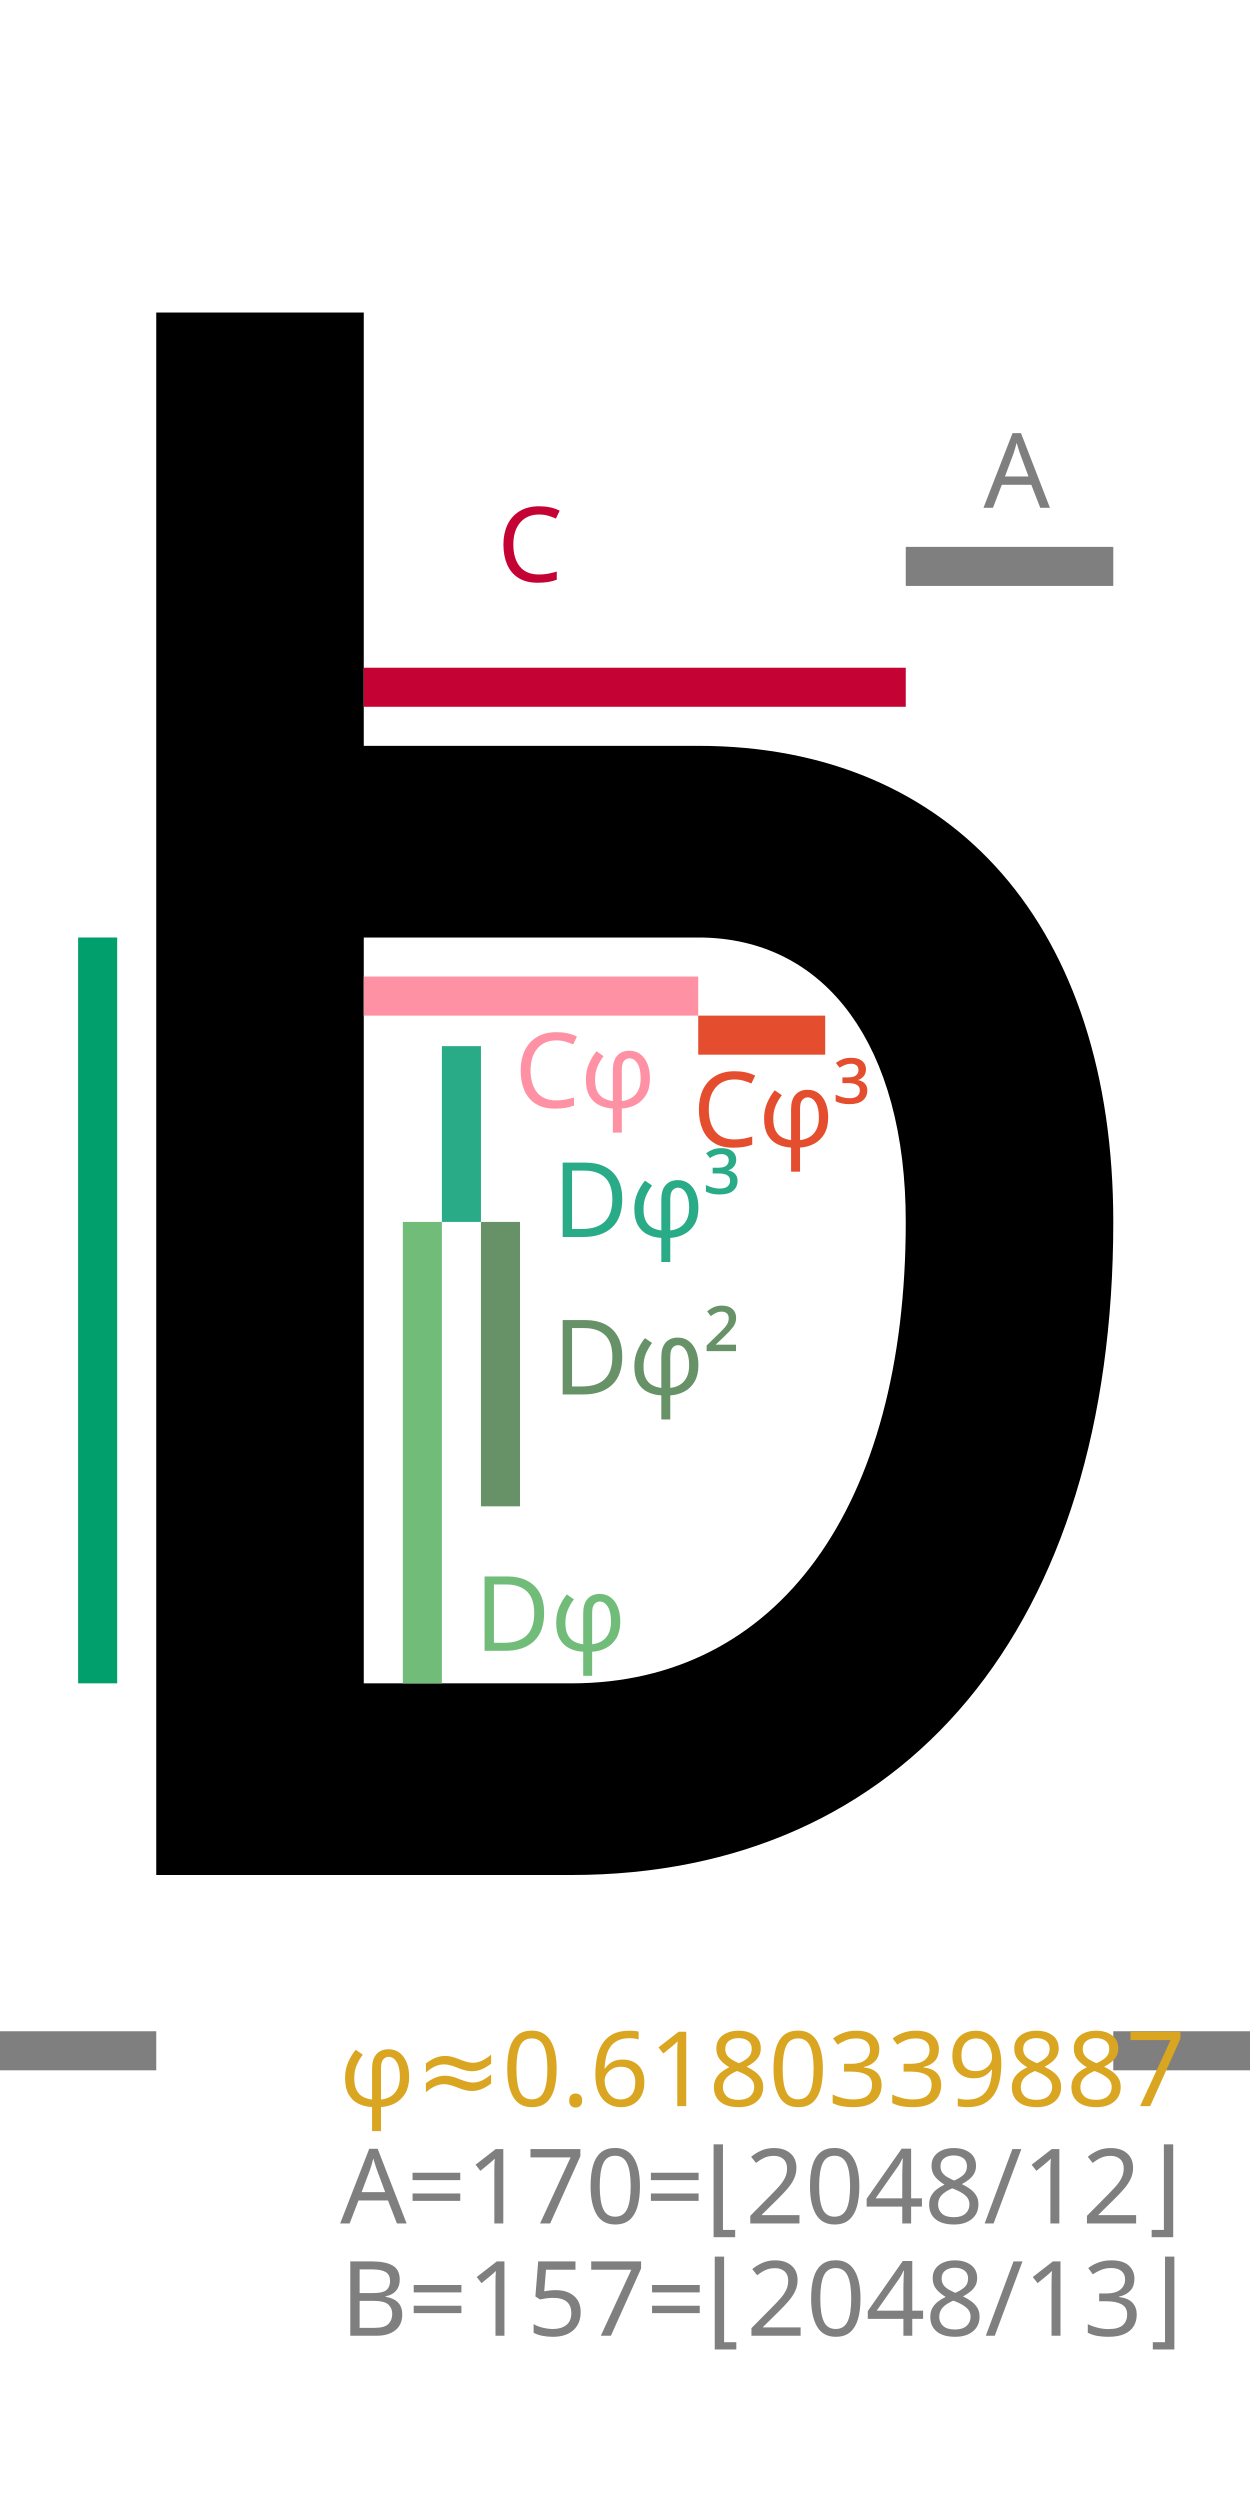
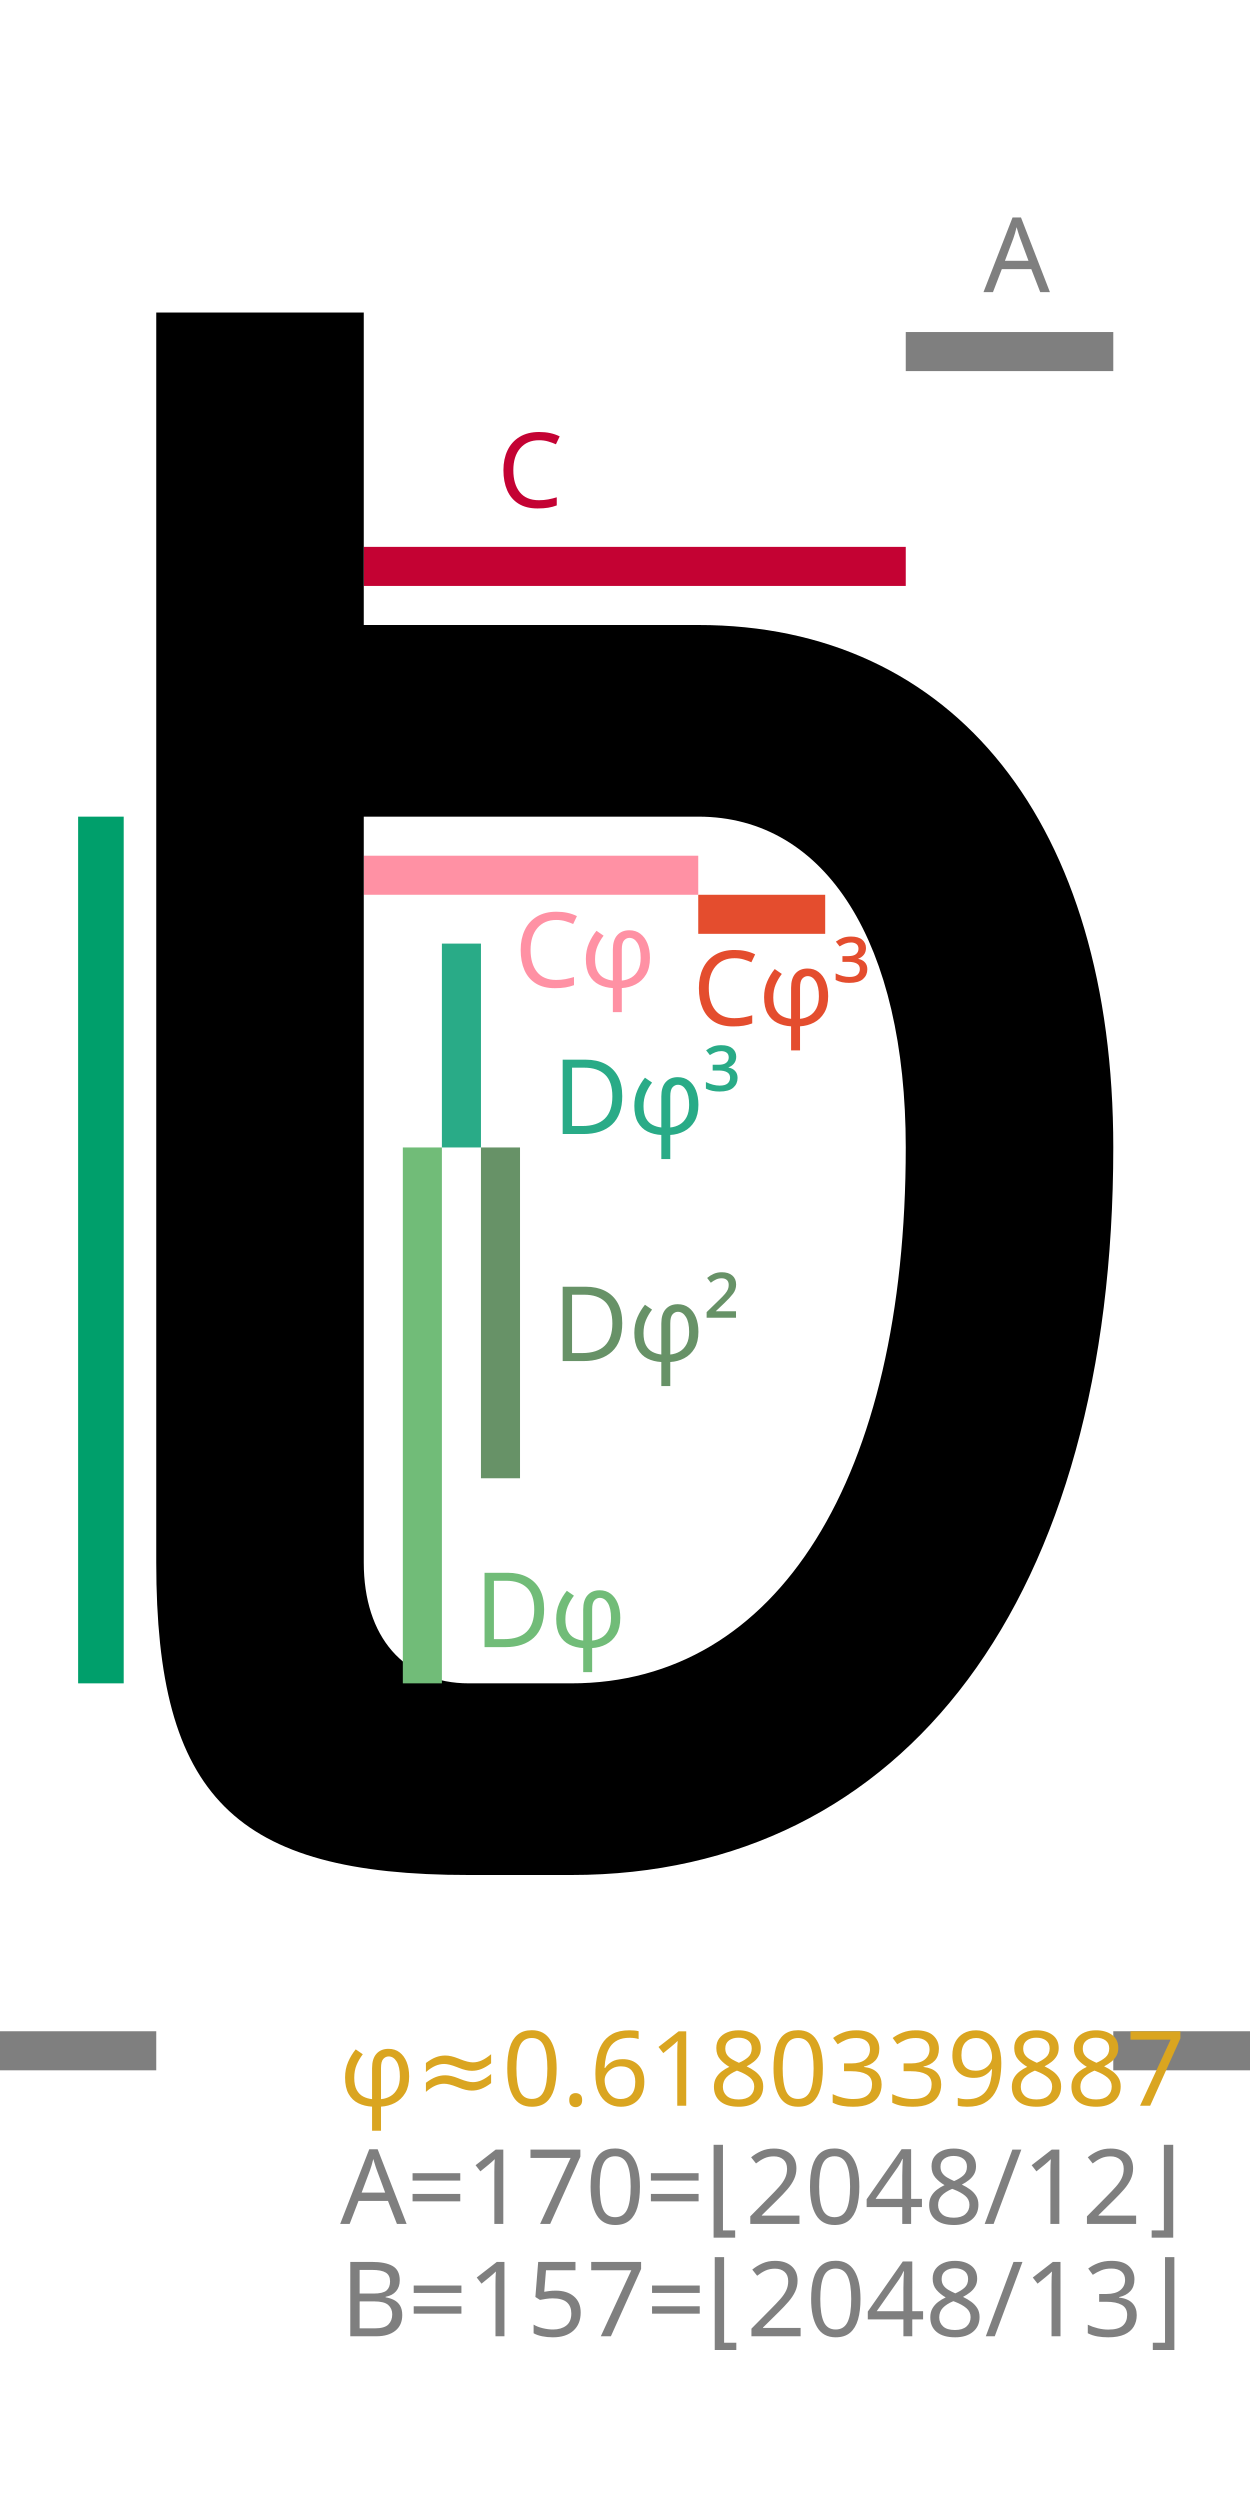
<svg xmlns="http://www.w3.org/2000/svg" version="1.1" width="1024" height="2048" id="svg3355">
  <defs id="defs3357" />
  <g transform="translate(0,995.6378)" id="layer1">
-     <path d="m 298,-739.638 0,355 274,0 c 210.002,0 340,148.997 340,390 0,331.003 -169.998,535 -444,535 l -340,0 0,-1280 z m 274,512 -274,0 0,611 170,0 c 168.999,0 274,-144.002 274,-378 0,-143.999 -64.997,-233 -170,-233 z" id="path3157-2-7-7-2-8-2-3-1-1-3-33" style="fill:#000000;fill-opacity:1;stroke:none;display:inline" />
    <rect style="opacity:1;vector-effect:none;fill:#7f7f7f;fill-opacity:1;stroke:none;stroke-width:0.91;stroke-linecap:butt;stroke-linejoin:miter;stroke-miterlimit:4;stroke-dasharray:none;stroke-dashoffset:0;stroke-opacity:1" id="rect923" width="128" height="32" x="0" y="668.362" />
    <rect style="opacity:1;vector-effect:none;fill:#7f7f7f;fill-opacity:1;stroke:none;stroke-width:0.852;stroke-linecap:butt;stroke-linejoin:miter;stroke-miterlimit:4;stroke-dasharray:none;stroke-dashoffset:0;stroke-opacity:1" id="rect923-3" width="112" height="32" x="912" y="668.362" />
    <rect style="opacity:1;vector-effect:none;fill:#7f7f7f;fill-opacity:1;stroke:none;stroke-width:1.008;stroke-linecap:butt;stroke-linejoin:miter;stroke-miterlimit:4;stroke-dasharray:none;stroke-dashoffset:0;stroke-opacity:1" id="rect923-3-6" width="157" height="32" x="383.362" y="32" transform="rotate(90)" />
    <rect style="opacity:1;vector-effect:none;fill:#7f7f7f;fill-opacity:1;stroke:none;stroke-width:1.049;stroke-linecap:butt;stroke-linejoin:miter;stroke-miterlimit:4;stroke-dasharray:none;stroke-dashoffset:0;stroke-opacity:1" id="rect923-3-6-7" width="170" height="32" x="-298" y="1027.638" transform="scale(-1)" />
    <rect style="opacity:1;vector-effect:none;fill:#7f7f7f;fill-opacity:1;stroke:none;stroke-width:1.288;stroke-linecap:butt;stroke-linejoin:miter;stroke-miterlimit:4;stroke-dasharray:none;stroke-dashoffset:0;stroke-opacity:1" id="rect923-3-6-7-5" width="256" height="32" x="-995.638" y="32" transform="rotate(90)" />
-     <rect style="opacity:1;vector-effect:none;fill:#7f7f7f;fill-opacity:1;stroke:none;stroke-width:1.049;stroke-linecap:butt;stroke-linejoin:miter;stroke-miterlimit:4;stroke-dasharray:none;stroke-dashoffset:0;stroke-opacity:1" id="rect923-3-6-7-3" width="170" height="32" x="-912" y="515.638" transform="scale(-1)" />
-     <rect style="opacity:1;vector-effect:none;fill:#009f6b;fill-opacity:1;stroke:none;stroke-width:1.989;stroke-linecap:butt;stroke-linejoin:miter;stroke-miterlimit:4;stroke-dasharray:none;stroke-dashoffset:0;stroke-opacity:1" id="rect923-3-6-7-5-5" width="611" height="32" x="-227.638" y="-96" transform="rotate(90)" />
-     <rect style="opacity:1;vector-effect:none;fill:#c40233;fill-opacity:1;stroke:none;stroke-width:1.696;stroke-linecap:butt;stroke-linejoin:miter;stroke-miterlimit:4;stroke-dasharray:none;stroke-dashoffset:0;stroke-opacity:1" id="rect923-3-6-7-3-6" width="444" height="32" x="-742" y="416.638" transform="scale(-1)" />
-     <rect style="opacity:1;vector-effect:none;fill:#ff91a4;fill-opacity:1;stroke:none;stroke-width:1.332;stroke-linecap:butt;stroke-linejoin:miter;stroke-miterlimit:4;stroke-dasharray:none;stroke-dashoffset:0;stroke-opacity:1" id="rect923-3-6-7-3-6-2" width="274" height="32" x="-572" y="163.638" transform="scale(-1)" />
-     <rect style="opacity:1;vector-effect:none;fill:#e44d2e;fill-opacity:1;stroke:none;stroke-width:0.821;stroke-linecap:butt;stroke-linejoin:miter;stroke-miterlimit:4;stroke-dasharray:none;stroke-dashoffset:0;stroke-opacity:1" id="rect923-3-6-7-3-6-2-9" width="104" height="32" x="-676" y="131.638" transform="scale(-1)" />
-     <rect style="opacity:1;vector-effect:none;fill:#71bc78;fill-opacity:1;stroke:none;stroke-width:1.565;stroke-linecap:butt;stroke-linejoin:miter;stroke-miterlimit:4;stroke-dasharray:none;stroke-dashoffset:0;stroke-opacity:1" id="rect923-3-6-7-3-6-2-1" width="378" height="32" x="5.362" y="-362" transform="rotate(90)" />
-     <rect style="opacity:1;vector-effect:none;fill:#29ab87;fill-opacity:1;stroke:none;stroke-width:0.966;stroke-linecap:butt;stroke-linejoin:miter;stroke-miterlimit:4;stroke-dasharray:none;stroke-dashoffset:0;stroke-opacity:1" id="rect923-3-6-7-3-6-2-1-2" width="144" height="32" x="-138.638" y="-394" transform="rotate(90)" />
-     <rect style="opacity:1;vector-effect:none;fill:#679267;fill-opacity:1;stroke:none;stroke-width:1.228;stroke-linecap:butt;stroke-linejoin:miter;stroke-miterlimit:4;stroke-dasharray:none;stroke-dashoffset:0;stroke-opacity:1" id="rect923-3-6-7-3-6-2-1-2-7" width="233" height="32" x="5.362" y="-426" transform="rotate(90)" />
+     <rect style="opacity:1;vector-effect:none;fill:#7f7f7f;fill-opacity:1;stroke:none;stroke-width:1.049;stroke-linecap:butt;stroke-linejoin:miter;stroke-miterlimit:4;stroke-dasharray:none;stroke-dashoffset:0;stroke-opacity:1" id="rect923-3-6-7-3" width="170" height="32" x="-912" y="691.638" transform="scale(-1)" />
+     <rect style="opacity:1;vector-effect:none;fill:#009f6b;fill-opacity:1;stroke:none;stroke-width:1.989;stroke-linecap:butt;stroke-linejoin:miter;stroke-miterlimit:4;stroke-dasharray:none;stroke-dashoffset:0;stroke-opacity:1" id="rect923-3-6-7-5-5" width="710" height="37.341" x="-326.638" y="-101.341" transform="rotate(90)" />
+     <rect style="opacity:1;vector-effect:none;fill:#c40233;fill-opacity:1;stroke:none;stroke-width:1.696;stroke-linecap:butt;stroke-linejoin:miter;stroke-miterlimit:4;stroke-dasharray:none;stroke-dashoffset:0;stroke-opacity:1" id="rect923-3-6-7-3-6" width="444" height="32" x="-742" y="515.638" transform="scale(-1)" />
+     <rect style="opacity:1;vector-effect:none;fill:#ff91a4;fill-opacity:1;stroke:none;stroke-width:1.332;stroke-linecap:butt;stroke-linejoin:miter;stroke-miterlimit:4;stroke-dasharray:none;stroke-dashoffset:0;stroke-opacity:1" id="rect923-3-6-7-3-6-2" width="274" height="32" x="-572" y="262.638" transform="scale(-1)" />
+     <rect style="opacity:1;vector-effect:none;fill:#e44d2e;fill-opacity:1;stroke:none;stroke-width:0.821;stroke-linecap:butt;stroke-linejoin:miter;stroke-miterlimit:4;stroke-dasharray:none;stroke-dashoffset:0;stroke-opacity:1" id="rect923-3-6-7-3-6-2-9" width="104" height="32" x="-676" y="230.638" transform="scale(-1)" />
+     <rect style="opacity:1;vector-effect:none;fill:#29ab87;fill-opacity:1;stroke:none;stroke-width:1.04;stroke-linecap:butt;stroke-linejoin:miter;stroke-miterlimit:4;stroke-dasharray:none;stroke-dashoffset:0;stroke-opacity:1" id="rect923-3-6-7-3-6-2-1-2" width="167" height="32" x="-222.638" y="-394" transform="rotate(90)" />
+     <rect style="opacity:1;vector-effect:none;fill:#679267;fill-opacity:1;stroke:none;stroke-width:1.325;stroke-linecap:butt;stroke-linejoin:miter;stroke-miterlimit:4;stroke-dasharray:none;stroke-dashoffset:0;stroke-opacity:1" id="rect923-3-6-7-3-6-2-1-2-7" width="271" height="32" x="-55.638" y="-426" transform="rotate(90)" />
    <path style="opacity:1;vector-effect:none;fill:#7f7f7f;fill-opacity:1;stroke:none;stroke-width:1.288;stroke-linecap:butt;stroke-linejoin:miter;stroke-miterlimit:4;stroke-dasharray:none;stroke-dashoffset:0;stroke-opacity:1" d="m 832,-64 -64,16 64,16 h 224 v 224 l 16,64 16,-64 V -64 Z" transform="translate(0,-995.6378)" id="rect923-3-6-7-3-0" />
-     <text xml:space="preserve" style="font-style:normal;font-variant:normal;font-weight:normal;font-stretch:normal;font-size:40px;line-height:1.25;font-family:'Avenir Next';-inkscape-font-specification:'Avenir Next';letter-spacing:0px;word-spacing:0px;fill:#000000;fill-opacity:1;stroke:none" x="-155.333" y="-653.304" id="text1159">
-       <tspan id="tspan1157" x="-155.333" y="-653.304" style="font-style:normal;font-variant:normal;font-weight:normal;font-stretch:normal;font-size:85.333px;font-family:agave;-inkscape-font-specification:agave;fill:#7f7f7f;fill-opacity:1">256</tspan>
+     <text xml:space="preserve" style="font-style:normal;font-variant:normal;font-weight:normal;font-stretch:normal;font-size:40px;line-height:1.25;font-family:'Avenir Next';-inkscape-font-specification:'Avenir Next';letter-spacing:0px;word-spacing:0px;fill:#000000;fill-opacity:1;stroke:none" x="-155.333" y="-653.638" id="text1159">
+       <tspan id="tspan1157" x="-155.333" y="-653.638" style="font-style:normal;font-variant:normal;font-weight:normal;font-stretch:normal;font-size:85.333px;font-family:agave;-inkscape-font-specification:agave;fill:#7f7f7f;fill-opacity:1">256</tspan>
    </text>
-     <text xml:space="preserve" style="font-style:normal;font-variant:normal;font-weight:normal;font-stretch:normal;font-size:40px;line-height:1.25;font-family:'Avenir Next';-inkscape-font-specification:'Avenir Next';letter-spacing:0px;word-spacing:0px;fill:#000000;fill-opacity:1;stroke:none" x="-156.667" y="722.696" id="text1159-4">
-       <tspan id="tspan1157-7" x="-156.667" y="722.696" style="font-style:normal;font-variant:normal;font-weight:normal;font-stretch:normal;font-size:85.333px;font-family:agave;-inkscape-font-specification:agave;fill:#7f7f7f;fill-opacity:1">128</tspan>
+     <text xml:space="preserve" style="font-style:normal;font-variant:normal;font-weight:normal;font-stretch:normal;font-size:40px;line-height:1.25;font-family:'Avenir Next';-inkscape-font-specification:'Avenir Next';letter-spacing:0px;word-spacing:0px;fill:#000000;fill-opacity:1;stroke:none" x="-156.667" y="722.362" id="text1159-4">
+       <tspan id="tspan1157-7" x="-156.667" y="722.362" style="font-style:normal;font-variant:normal;font-weight:normal;font-stretch:normal;font-size:85.333px;font-family:agave;-inkscape-font-specification:agave;fill:#7f7f7f;fill-opacity:1">128</tspan>
    </text>
-     <text xml:space="preserve" style="font-style:normal;font-variant:normal;font-weight:normal;font-stretch:normal;font-size:40px;line-height:1.25;font-family:'Avenir Next';-inkscape-font-specification:'Avenir Next';letter-spacing:0px;word-spacing:0px;fill:#000000;fill-opacity:1;stroke:none" x="1049.333" y="722.696" id="text1159-4-9">
-       <tspan x="1049.333" y="722.696" style="font-style:normal;font-variant:normal;font-weight:normal;font-stretch:normal;font-size:85.333px;font-family:agave;-inkscape-font-specification:agave;fill:#7f7f7f;fill-opacity:1" id="tspan1217">112</tspan>
+     <text xml:space="preserve" style="font-style:normal;font-variant:normal;font-weight:normal;font-stretch:normal;font-size:40px;line-height:1.25;font-family:'Avenir Next';-inkscape-font-specification:'Avenir Next';letter-spacing:0px;word-spacing:0px;fill:#000000;fill-opacity:1;stroke:none" x="1049.333" y="722.362" id="text1159-4-9">
+       <tspan x="1049.333" y="722.362" style="font-style:normal;font-variant:normal;font-weight:normal;font-stretch:normal;font-size:85.333px;font-family:agave;-inkscape-font-specification:agave;fill:#7f7f7f;fill-opacity:1" id="tspan1217">112</tspan>
    </text>
-     <text xml:space="preserve" style="font-style:normal;font-variant:normal;font-weight:normal;font-stretch:normal;font-size:40px;line-height:1.25;font-family:'Avenir Next';-inkscape-font-specification:'Avenir Next';letter-spacing:0px;word-spacing:0px;fill:#000000;fill-opacity:1;stroke:none" x="-135.333" y="488.362" id="text1159-4-92">
-       <tspan id="tspan1157-7-8" x="-135.333" y="488.362" style="font-style:normal;font-variant:normal;font-weight:normal;font-stretch:normal;font-size:85.333px;font-family:agave;-inkscape-font-specification:agave;fill:#7f7f7f;fill-opacity:1">B</tspan>
+     <text xml:space="preserve" style="font-style:normal;font-variant:normal;font-weight:normal;font-stretch:normal;font-size:40px;line-height:1.25;font-family:'Avenir Next';-inkscape-font-specification:'Avenir Next';letter-spacing:0px;word-spacing:0px;fill:#000000;fill-opacity:1;stroke:none" x="-135.333" y="488.695" id="text1159-4-92">
+       <tspan id="tspan1157-7-8" x="-135.333" y="488.695" style="font-style:normal;font-variant:normal;font-weight:normal;font-stretch:normal;font-size:85.333px;font-family:agave;-inkscape-font-specification:agave;fill:#7f7f7f;fill-opacity:1">B</tspan>
    </text>
-     <rect style="opacity:1;vector-effect:none;fill:#7f7f7f;fill-opacity:1;stroke:none;stroke-width:1.008;stroke-linecap:butt;stroke-linejoin:miter;stroke-miterlimit:4;stroke-dasharray:none;stroke-dashoffset:0;stroke-opacity:1" id="rect923-3-6-3" width="157" height="32" x="-384.638" y="32" transform="rotate(90)" />
-     <text xml:space="preserve" style="font-style:normal;font-variant:normal;font-weight:normal;font-stretch:normal;font-size:40px;line-height:1.25;font-family:'Avenir Next';-inkscape-font-specification:'Avenir Next';letter-spacing:0px;word-spacing:0px;fill:#000000;fill-opacity:1;stroke:none" x="-135.333" y="-279.638" id="text1159-4-92-0">
-       <tspan id="tspan1157-7-8-1" x="-135.333" y="-279.638" style="font-style:normal;font-variant:normal;font-weight:normal;font-stretch:normal;font-size:85.333px;font-family:agave;-inkscape-font-specification:agave;fill:#7f7f7f;fill-opacity:1">B</tspan>
+     <rect style="opacity:1;vector-effect:none;fill:#7f7f7f;fill-opacity:1;stroke:none;stroke-width:1.008;stroke-linecap:butt;stroke-linejoin:miter;stroke-miterlimit:4;stroke-dasharray:none;stroke-dashoffset:0;stroke-opacity:1" id="rect923-3-6-3" width="157" height="32" x="-483.638" y="32" transform="rotate(90)" />
+     <text xml:space="preserve" style="font-style:normal;font-variant:normal;font-weight:normal;font-stretch:normal;font-size:40px;line-height:1.25;font-family:'Avenir Next';-inkscape-font-specification:'Avenir Next';letter-spacing:0px;word-spacing:0px;fill:#000000;fill-opacity:1;stroke:none" x="-135.333" y="-378.305" id="text1159-4-92-0">
+       <tspan id="tspan1157-7-8-1" x="-135.333" y="-378.305" style="font-style:normal;font-variant:normal;font-weight:normal;font-stretch:normal;font-size:85.333px;font-family:agave;-inkscape-font-specification:agave;fill:#7f7f7f;fill-opacity:1">B</tspan>
    </text>
-     <text xml:space="preserve" style="font-style:normal;font-variant:normal;font-weight:normal;font-stretch:normal;font-size:40px;line-height:1.25;font-family:'Avenir Next';-inkscape-font-specification:'Avenir Next';letter-spacing:0px;word-spacing:0px;fill:#000000;fill-opacity:1;stroke:none" x="191.667" y="-1091.638" id="text1159-7">
-       <tspan id="tspan1157-8" x="191.667" y="-1091.638" style="font-style:normal;font-variant:normal;font-weight:normal;font-stretch:normal;font-size:85.333px;font-family:agave;-inkscape-font-specification:agave;fill:#7f7f7f;fill-opacity:1">A</tspan>
+     <text xml:space="preserve" style="font-style:normal;font-variant:normal;font-weight:normal;font-stretch:normal;font-size:40px;line-height:1.25;font-family:'Avenir Next';-inkscape-font-specification:'Avenir Next';letter-spacing:0px;word-spacing:0px;fill:#000000;fill-opacity:1;stroke:none" x="191.667" y="-1091.305" id="text1159-7">
+       <tspan id="tspan1157-8" x="191.667" y="-1091.305" style="font-style:normal;font-variant:normal;font-weight:normal;font-stretch:normal;font-size:85.333px;font-family:agave;-inkscape-font-specification:agave;fill:#7f7f7f;fill-opacity:1">A</tspan>
    </text>
-     <text xml:space="preserve" style="font-style:normal;font-variant:normal;font-weight:normal;font-stretch:normal;font-size:40px;line-height:1.25;font-family:'Avenir Next';-inkscape-font-specification:'Avenir Next';letter-spacing:0px;word-spacing:0px;fill:#000000;fill-opacity:1;stroke:none" x="805.667" y="-579.638" id="text1159-7-9">
-       <tspan id="tspan1157-8-1" x="805.667" y="-579.638" style="font-style:normal;font-variant:normal;font-weight:normal;font-stretch:normal;font-size:85.333px;font-family:agave;-inkscape-font-specification:agave;fill:#7f7f7f;fill-opacity:1">A</tspan>
+     <text xml:space="preserve" style="font-style:normal;font-variant:normal;font-weight:normal;font-stretch:normal;font-size:40px;line-height:1.25;font-family:'Avenir Next';-inkscape-font-specification:'Avenir Next';letter-spacing:0px;word-spacing:0px;fill:#000000;fill-opacity:1;stroke:none" x="805.667" y="-756.304" id="text1159-7-9">
+       <tspan id="tspan1157-8-1" x="805.667" y="-756.304" style="font-style:normal;font-variant:normal;font-weight:normal;font-stretch:normal;font-size:85.333px;font-family:agave;-inkscape-font-specification:agave;fill:#7f7f7f;fill-opacity:1">A</tspan>
    </text>
-     <text xml:space="preserve" style="font-style:normal;font-variant:normal;font-weight:normal;font-stretch:normal;font-size:40px;line-height:1.25;font-family:'Avenir Next';-inkscape-font-specification:'Avenir Next';letter-spacing:0px;word-spacing:0px;fill:#c40233;fill-opacity:1;stroke:none;" x="407.208" y="-519.121" id="text1159-7-9-5">
-       <tspan x="407.208" y="-519.121" style="font-style:normal;font-variant:normal;font-weight:normal;font-stretch:normal;font-size:85.333px;font-family:agave;-inkscape-font-specification:agave;fill:#c40233;fill-opacity:1;" id="tspan1328">C</tspan>
+     <text xml:space="preserve" style="font-style:normal;font-variant:normal;font-weight:normal;font-stretch:normal;font-size:40px;line-height:1.25;font-family:'Avenir Next';-inkscape-font-specification:'Avenir Next';letter-spacing:0px;word-spacing:0px;fill:#c40233;fill-opacity:1;stroke:none" x="407.208" y="-579.971" id="text1159-7-9-5">
+       <tspan x="407.208" y="-579.971" style="font-style:normal;font-variant:normal;font-weight:normal;font-stretch:normal;font-size:85.333px;font-family:agave;-inkscape-font-specification:agave;fill:#c40233;fill-opacity:1" id="tspan1328">C</tspan>
    </text>
-     <text xml:space="preserve" style="font-style:normal;font-variant:normal;font-weight:normal;font-stretch:normal;font-size:40px;line-height:1.25;font-family:'Avenir Next';-inkscape-font-specification:'Avenir Next';letter-spacing:0px;word-spacing:0px;fill:#009f6b;fill-opacity:1;stroke:none;" x="-71.333" y="113.362" id="text1159-7-9-9">
-       <tspan id="tspan1157-8-1-2" x="-71.333" y="113.362" style="font-style:normal;font-variant:normal;font-weight:normal;font-stretch:normal;font-size:85.333px;font-family:agave;-inkscape-font-specification:agave;fill:#009f6b;fill-opacity:1;">D</tspan>
+     <text xml:space="preserve" style="font-style:normal;font-variant:normal;font-weight:normal;font-stretch:normal;font-size:40px;line-height:1.25;font-family:'Avenir Next';-inkscape-font-specification:'Avenir Next';letter-spacing:0px;word-spacing:0px;fill:#009f6b;fill-opacity:1;stroke:none" x="-71.333" y="113.695" id="text1159-7-9-9">
+       <tspan id="tspan1157-8-1-2" x="-71.333" y="113.695" style="font-style:normal;font-variant:normal;font-weight:normal;font-stretch:normal;font-size:85.333px;font-family:agave;-inkscape-font-specification:agave;fill:#009f6b;fill-opacity:1">D</tspan>
    </text>
-     <text xml:space="preserve" style="font-style:normal;font-variant:normal;font-weight:normal;font-stretch:normal;font-size:40px;line-height:1.25;font-family:'Avenir Next';-inkscape-font-specification:'Avenir Next';letter-spacing:0px;word-spacing:0px;fill:#679267;fill-opacity:1;stroke:none" x="452.667" y="146.696" id="text1159-7-9-57">
-       <tspan id="tspan1157-8-1-4" x="452.667" y="146.696" style="font-style:normal;font-variant:normal;font-weight:normal;font-stretch:normal;font-size:85.333px;font-family:agave;-inkscape-font-specification:agave;fill:#679267;fill-opacity:1">Dφ²</tspan>
+     <text xml:space="preserve" style="font-style:normal;font-variant:normal;font-weight:normal;font-stretch:normal;font-size:40px;line-height:1.25;font-family:'Avenir Next';-inkscape-font-specification:'Avenir Next';letter-spacing:0px;word-spacing:0px;fill:#679267;fill-opacity:1;stroke:none" x="452.667" y="119.362" id="text1159-7-9-57">
+       <tspan id="tspan1157-8-1-4" x="452.667" y="119.362" style="font-style:normal;font-variant:normal;font-weight:normal;font-stretch:normal;font-size:85.333px;font-family:agave;-inkscape-font-specification:agave;fill:#679267;fill-opacity:1">Dφ²</tspan>
    </text>
-     <text xml:space="preserve" style="font-style:normal;font-variant:normal;font-weight:normal;font-stretch:normal;font-size:40px;line-height:1.25;font-family:'Avenir Next';-inkscape-font-specification:'Avenir Next';letter-spacing:0px;word-spacing:0px;fill:#e44d2e;fill-opacity:1;stroke:none;" x="567.333" y="-56.304" id="text1159-7-9-57-5">
-       <tspan id="tspan1157-8-1-4-7" x="567.333" y="-56.304" style="font-style:normal;font-variant:normal;font-weight:normal;font-stretch:normal;font-size:85.333px;font-family:agave;-inkscape-font-specification:agave;fill:#e44d2e;fill-opacity:1;">Cφ³</tspan>
+     <text xml:space="preserve" style="font-style:normal;font-variant:normal;font-weight:normal;font-stretch:normal;font-size:40px;line-height:1.25;font-family:'Avenir Next';-inkscape-font-specification:'Avenir Next';letter-spacing:0px;word-spacing:0px;fill:#e44d2e;fill-opacity:1;stroke:none" x="567.333" y="-155.638" id="text1159-7-9-57-5">
+       <tspan id="tspan1157-8-1-4-7" x="567.333" y="-155.638" style="font-style:normal;font-variant:normal;font-weight:normal;font-stretch:normal;font-size:85.333px;font-family:agave;-inkscape-font-specification:agave;fill:#e44d2e;fill-opacity:1">Cφ³</tspan>
    </text>
-     <text xml:space="preserve" style="font-style:normal;font-variant:normal;font-weight:normal;font-stretch:normal;font-size:40px;line-height:1.25;font-family:'Avenir Next';-inkscape-font-specification:'Avenir Next';letter-spacing:0px;word-spacing:0px;fill:#daa520;fill-opacity:1;stroke:none" x="278" y="729.696" id="text1159-7-9-57-4-1">
-       <tspan id="tspan1157-8-1-4-5-9" x="278" y="729.696" style="font-style:normal;font-variant:normal;font-weight:normal;font-stretch:normal;font-size:85.333px;font-family:agave;-inkscape-font-specification:agave;fill:#daa520;fill-opacity:1">φ≈0.6180339887</tspan>
+     <text xml:space="preserve" style="font-style:normal;font-variant:normal;font-weight:normal;font-stretch:normal;font-size:40px;line-height:1.25;font-family:'Avenir Next';-inkscape-font-specification:'Avenir Next';letter-spacing:0px;word-spacing:0px;fill:#daa520;fill-opacity:1;stroke:none" x="278" y="729.362" id="text1159-7-9-57-4-1">
+       <tspan id="tspan1157-8-1-4-5-9" x="278" y="729.362" style="font-style:normal;font-variant:normal;font-weight:normal;font-stretch:normal;font-size:85.333px;font-family:agave;-inkscape-font-specification:agave;fill:#daa520;fill-opacity:1">φ≈0.6180339887</tspan>
    </text>
-     <text xml:space="preserve" style="font-style:normal;font-variant:normal;font-weight:normal;font-stretch:normal;font-size:40px;line-height:1.25;font-family:'Avenir Next';-inkscape-font-specification:'Avenir Next';letter-spacing:0px;word-spacing:0px;fill:#7f7f7f;fill-opacity:1;stroke:none" x="278.667" y="825.821" id="text1458">
-       <tspan id="tspan1456" x="278.667" y="825.821" style="font-style:normal;font-variant:normal;font-weight:normal;font-stretch:normal;font-size:85.333px;font-family:agave;-inkscape-font-specification:agave;fill:#7f7f7f;fill-opacity:1">A=170=⌊2048/12⌋</tspan>
+     <text xml:space="preserve" style="font-style:normal;font-variant:normal;font-weight:normal;font-stretch:normal;font-size:40px;line-height:1.25;font-family:'Avenir Next';-inkscape-font-specification:'Avenir Next';letter-spacing:0px;word-spacing:0px;fill:#7f7f7f;fill-opacity:1;stroke:none" x="278.667" y="826.237" id="text1458">
+       <tspan id="tspan1456" x="278.667" y="826.237" style="font-style:normal;font-variant:normal;font-weight:normal;font-stretch:normal;font-size:85.333px;font-family:agave;-inkscape-font-specification:agave;fill:#7f7f7f;fill-opacity:1">A=170=⌊2048/12⌋</tspan>
    </text>
-     <text xml:space="preserve" style="font-style:normal;font-variant:normal;font-weight:normal;font-stretch:normal;font-size:40px;line-height:1.25;font-family:'Avenir Next';-inkscape-font-specification:'Avenir Next';letter-spacing:0px;word-spacing:0px;fill:#7f7f7f;fill-opacity:1;stroke:none" x="278.667" y="917.821" id="text1458-9">
-       <tspan id="tspan1456-6" x="278.667" y="917.821" style="font-style:normal;font-variant:normal;font-weight:normal;font-stretch:normal;font-size:85.333px;font-family:agave;-inkscape-font-specification:agave;fill:#7f7f7f;fill-opacity:1">B=157=⌊2048/13⌋</tspan>
+     <text xml:space="preserve" style="font-style:normal;font-variant:normal;font-weight:normal;font-stretch:normal;font-size:40px;line-height:1.25;font-family:'Avenir Next';-inkscape-font-specification:'Avenir Next';letter-spacing:0px;word-spacing:0px;fill:#7f7f7f;fill-opacity:1;stroke:none" x="278.667" y="918.237" id="text1458-9">
+       <tspan id="tspan1456-6" x="278.667" y="918.237" style="font-style:normal;font-variant:normal;font-weight:normal;font-stretch:normal;font-size:85.333px;font-family:agave;-inkscape-font-specification:agave;fill:#7f7f7f;fill-opacity:1">B=157=⌊2048/13⌋</tspan>
    </text>
-     <text xml:space="preserve" style="font-style:normal;font-variant:normal;font-weight:normal;font-stretch:normal;font-size:40px;line-height:1.25;font-family:'Avenir Next';-inkscape-font-specification:'Avenir Next';letter-spacing:0px;word-spacing:0px;fill:#000000;fill-opacity:1;stroke:none" x="706.667" y="-1091.638" id="text1159-7-1">
-       <tspan id="tspan1157-8-3" x="706.667" y="-1091.638" style="font-style:normal;font-variant:normal;font-weight:normal;font-stretch:normal;font-size:85.333px;font-family:agave;-inkscape-font-specification:agave;fill:#7f7f7f;fill-opacity:1">2048×1024</tspan>
+     <text xml:space="preserve" style="font-style:normal;font-variant:normal;font-weight:normal;font-stretch:normal;font-size:40px;line-height:1.25;font-family:'Avenir Next';-inkscape-font-specification:'Avenir Next';letter-spacing:0px;word-spacing:0px;fill:#000000;fill-opacity:1;stroke:none" x="706.667" y="-1090.638" id="text1159-7-1">
+       <tspan id="tspan1157-8-3" x="706.667" y="-1090.638" style="font-style:normal;font-variant:normal;font-weight:normal;font-stretch:normal;font-size:85.333px;font-family:agave;-inkscape-font-specification:agave;fill:#7f7f7f;fill-opacity:1">2048×1024</tspan>
    </text>
+     <path d="m 298,-739.638 v 256 h 274 c 210.002,0 340,162.996 340,428 0,368.005 -169.998,596 -444,596 h -84 c -192.003,0 -256,-64.001 -256,-256 v -1024 z m 274,413 H 298 v 611 c 0,61.002 32.989,99 86,99 h 84 c 168.999,0 274,-167.996 274,-439 0,-167.004 -64.997,-271 -170,-271 z" id="path3157-2-7-7-2-8-2-3-1-1-3-33" style="display:inline;fill:#000000;fill-opacity:1;stroke:none" />
+     <rect style="opacity:1;vector-effect:none;fill:#71bc78;fill-opacity:1;stroke:none;stroke-width:1.686;stroke-linecap:butt;stroke-linejoin:miter;stroke-miterlimit:4;stroke-dasharray:none;stroke-dashoffset:0;stroke-opacity:1" id="rect923-3-6-7-3-6-2-1-3" width="439" height="32" x="-55.638" y="-362" transform="rotate(90)" />
  </g>
-   <text xml:space="preserve" style="font-style:normal;font-variant:normal;font-weight:normal;font-stretch:normal;font-size:40px;line-height:1.25;font-family:'Avenir Next';-inkscape-font-specification:'Avenir Next';letter-spacing:0px;word-spacing:0px;fill:#000000;fill-opacity:1;stroke:none" x="658.201" y="1110.418" id="text1350">
-     <tspan id="tspan1348" x="658.201" y="1144.701" />
+   <text xml:space="preserve" style="font-style:normal;font-variant:normal;font-weight:normal;font-stretch:normal;font-size:40px;line-height:1.25;font-family:'Avenir Next';-inkscape-font-specification:'Avenir Next';letter-spacing:0px;word-spacing:0px;fill:#000000;fill-opacity:1;stroke:none" x="658.201" y="1110.418" id="text1350" />
+   <text xml:space="preserve" style="font-style:normal;font-variant:normal;font-weight:normal;font-stretch:normal;font-size:40px;line-height:1.25;font-family:'Avenir Next';-inkscape-font-specification:'Avenir Next';letter-spacing:0px;word-spacing:0px;fill:#29ab87;fill-opacity:1;stroke:none" x="452.667" y="929" id="text1159-7-9-9-9">
+     <tspan id="tspan1157-8-1-2-9" x="452.667" y="929" style="font-style:normal;font-variant:normal;font-weight:normal;font-stretch:normal;font-size:85.333px;font-family:agave;-inkscape-font-specification:agave;fill:#29ab87;fill-opacity:1">Dφ³</tspan>
  </text>
-   <text xml:space="preserve" style="font-style:normal;font-variant:normal;font-weight:normal;font-stretch:normal;font-size:40px;line-height:1.25;font-family:'Avenir Next';-inkscape-font-specification:'Avenir Next';letter-spacing:0px;word-spacing:0px;fill:#29ab87;fill-opacity:1;stroke:none" x="452.667" y="1013.333" id="text1159-7-9-9-9">
-     <tspan id="tspan1157-8-1-2-9" x="452.667" y="1013.333" style="font-style:normal;font-variant:normal;font-weight:normal;font-stretch:normal;font-size:85.333px;font-family:agave;-inkscape-font-specification:agave;fill:#29ab87;fill-opacity:1">Dφ³</tspan>
+   <text xml:space="preserve" style="font-style:normal;font-variant:normal;font-weight:normal;font-stretch:normal;font-size:40px;line-height:1.25;font-family:'Avenir Next';-inkscape-font-specification:'Avenir Next';letter-spacing:0px;word-spacing:0px;fill:#000000;fill-opacity:1;stroke:none" x="478.261" y="1202.756" id="text1372" />
+   <text xml:space="preserve" style="font-style:normal;font-variant:normal;font-weight:normal;font-stretch:normal;font-size:40px;line-height:1.25;font-family:'Avenir Next';-inkscape-font-specification:'Avenir Next';letter-spacing:0px;word-spacing:0px;fill:#71bc78;fill-opacity:1;stroke:none" x="388.667" y="1349.333" id="text1159-7-9-57-4">
+     <tspan id="tspan1157-8-1-4-5" x="388.667" y="1349.333" style="font-style:normal;font-variant:normal;font-weight:normal;font-stretch:normal;font-size:85.333px;font-family:agave;-inkscape-font-specification:agave;fill:#71bc78;fill-opacity:1">Dφ</tspan>
  </text>
-   <text xml:space="preserve" style="font-style:normal;font-variant:normal;font-weight:normal;font-stretch:normal;font-size:40px;line-height:1.25;font-family:'Avenir Next';-inkscape-font-specification:'Avenir Next';letter-spacing:0px;word-spacing:0px;fill:#000000;fill-opacity:1;stroke:none" x="478.261" y="1202.756" id="text1372">
-     <tspan id="tspan1370" x="478.261" y="1237.039" />
-   </text>
-   <text xml:space="preserve" style="font-style:normal;font-variant:normal;font-weight:normal;font-stretch:normal;font-size:40px;line-height:1.25;font-family:'Avenir Next';-inkscape-font-specification:'Avenir Next';letter-spacing:0px;word-spacing:0px;fill:#71bc78;fill-opacity:1;stroke:none;" x="388.667" y="1352.333" id="text1159-7-9-57-4">
-     <tspan id="tspan1157-8-1-4-5" x="388.667" y="1352.333" style="font-style:normal;font-variant:normal;font-weight:normal;font-stretch:normal;font-size:85.333px;font-family:agave;-inkscape-font-specification:agave;fill:#71bc78;fill-opacity:1;">Dφ</tspan>
-   </text>
-   <text xml:space="preserve" style="font-style:normal;font-variant:normal;font-weight:normal;font-stretch:normal;font-size:40px;line-height:1.25;font-family:'Avenir Next';-inkscape-font-specification:'Avenir Next';letter-spacing:0px;word-spacing:0px;fill:#ff91a4;fill-opacity:1;stroke:none;" x="421.333" y="907.333" id="text1159-7-9-57-4-0">
-     <tspan id="tspan1157-8-1-4-5-8" x="421.333" y="907.333" style="font-style:normal;font-variant:normal;font-weight:normal;font-stretch:normal;font-size:85.333px;font-family:agave;-inkscape-font-specification:agave;fill:#ff91a4;fill-opacity:1;">Cφ</tspan>
+   <text xml:space="preserve" style="font-style:normal;font-variant:normal;font-weight:normal;font-stretch:normal;font-size:40px;line-height:1.25;font-family:'Avenir Next';-inkscape-font-specification:'Avenir Next';letter-spacing:0px;word-spacing:0px;fill:#ff91a4;fill-opacity:1;stroke:none" x="421.333" y="808.667" id="text1159-7-9-57-4-0">
+     <tspan id="tspan1157-8-1-4-5-8" x="421.333" y="808.667" style="font-style:normal;font-variant:normal;font-weight:normal;font-stretch:normal;font-size:85.333px;font-family:agave;-inkscape-font-specification:agave;fill:#ff91a4;fill-opacity:1">Cφ</tspan>
  </text>
</svg>
